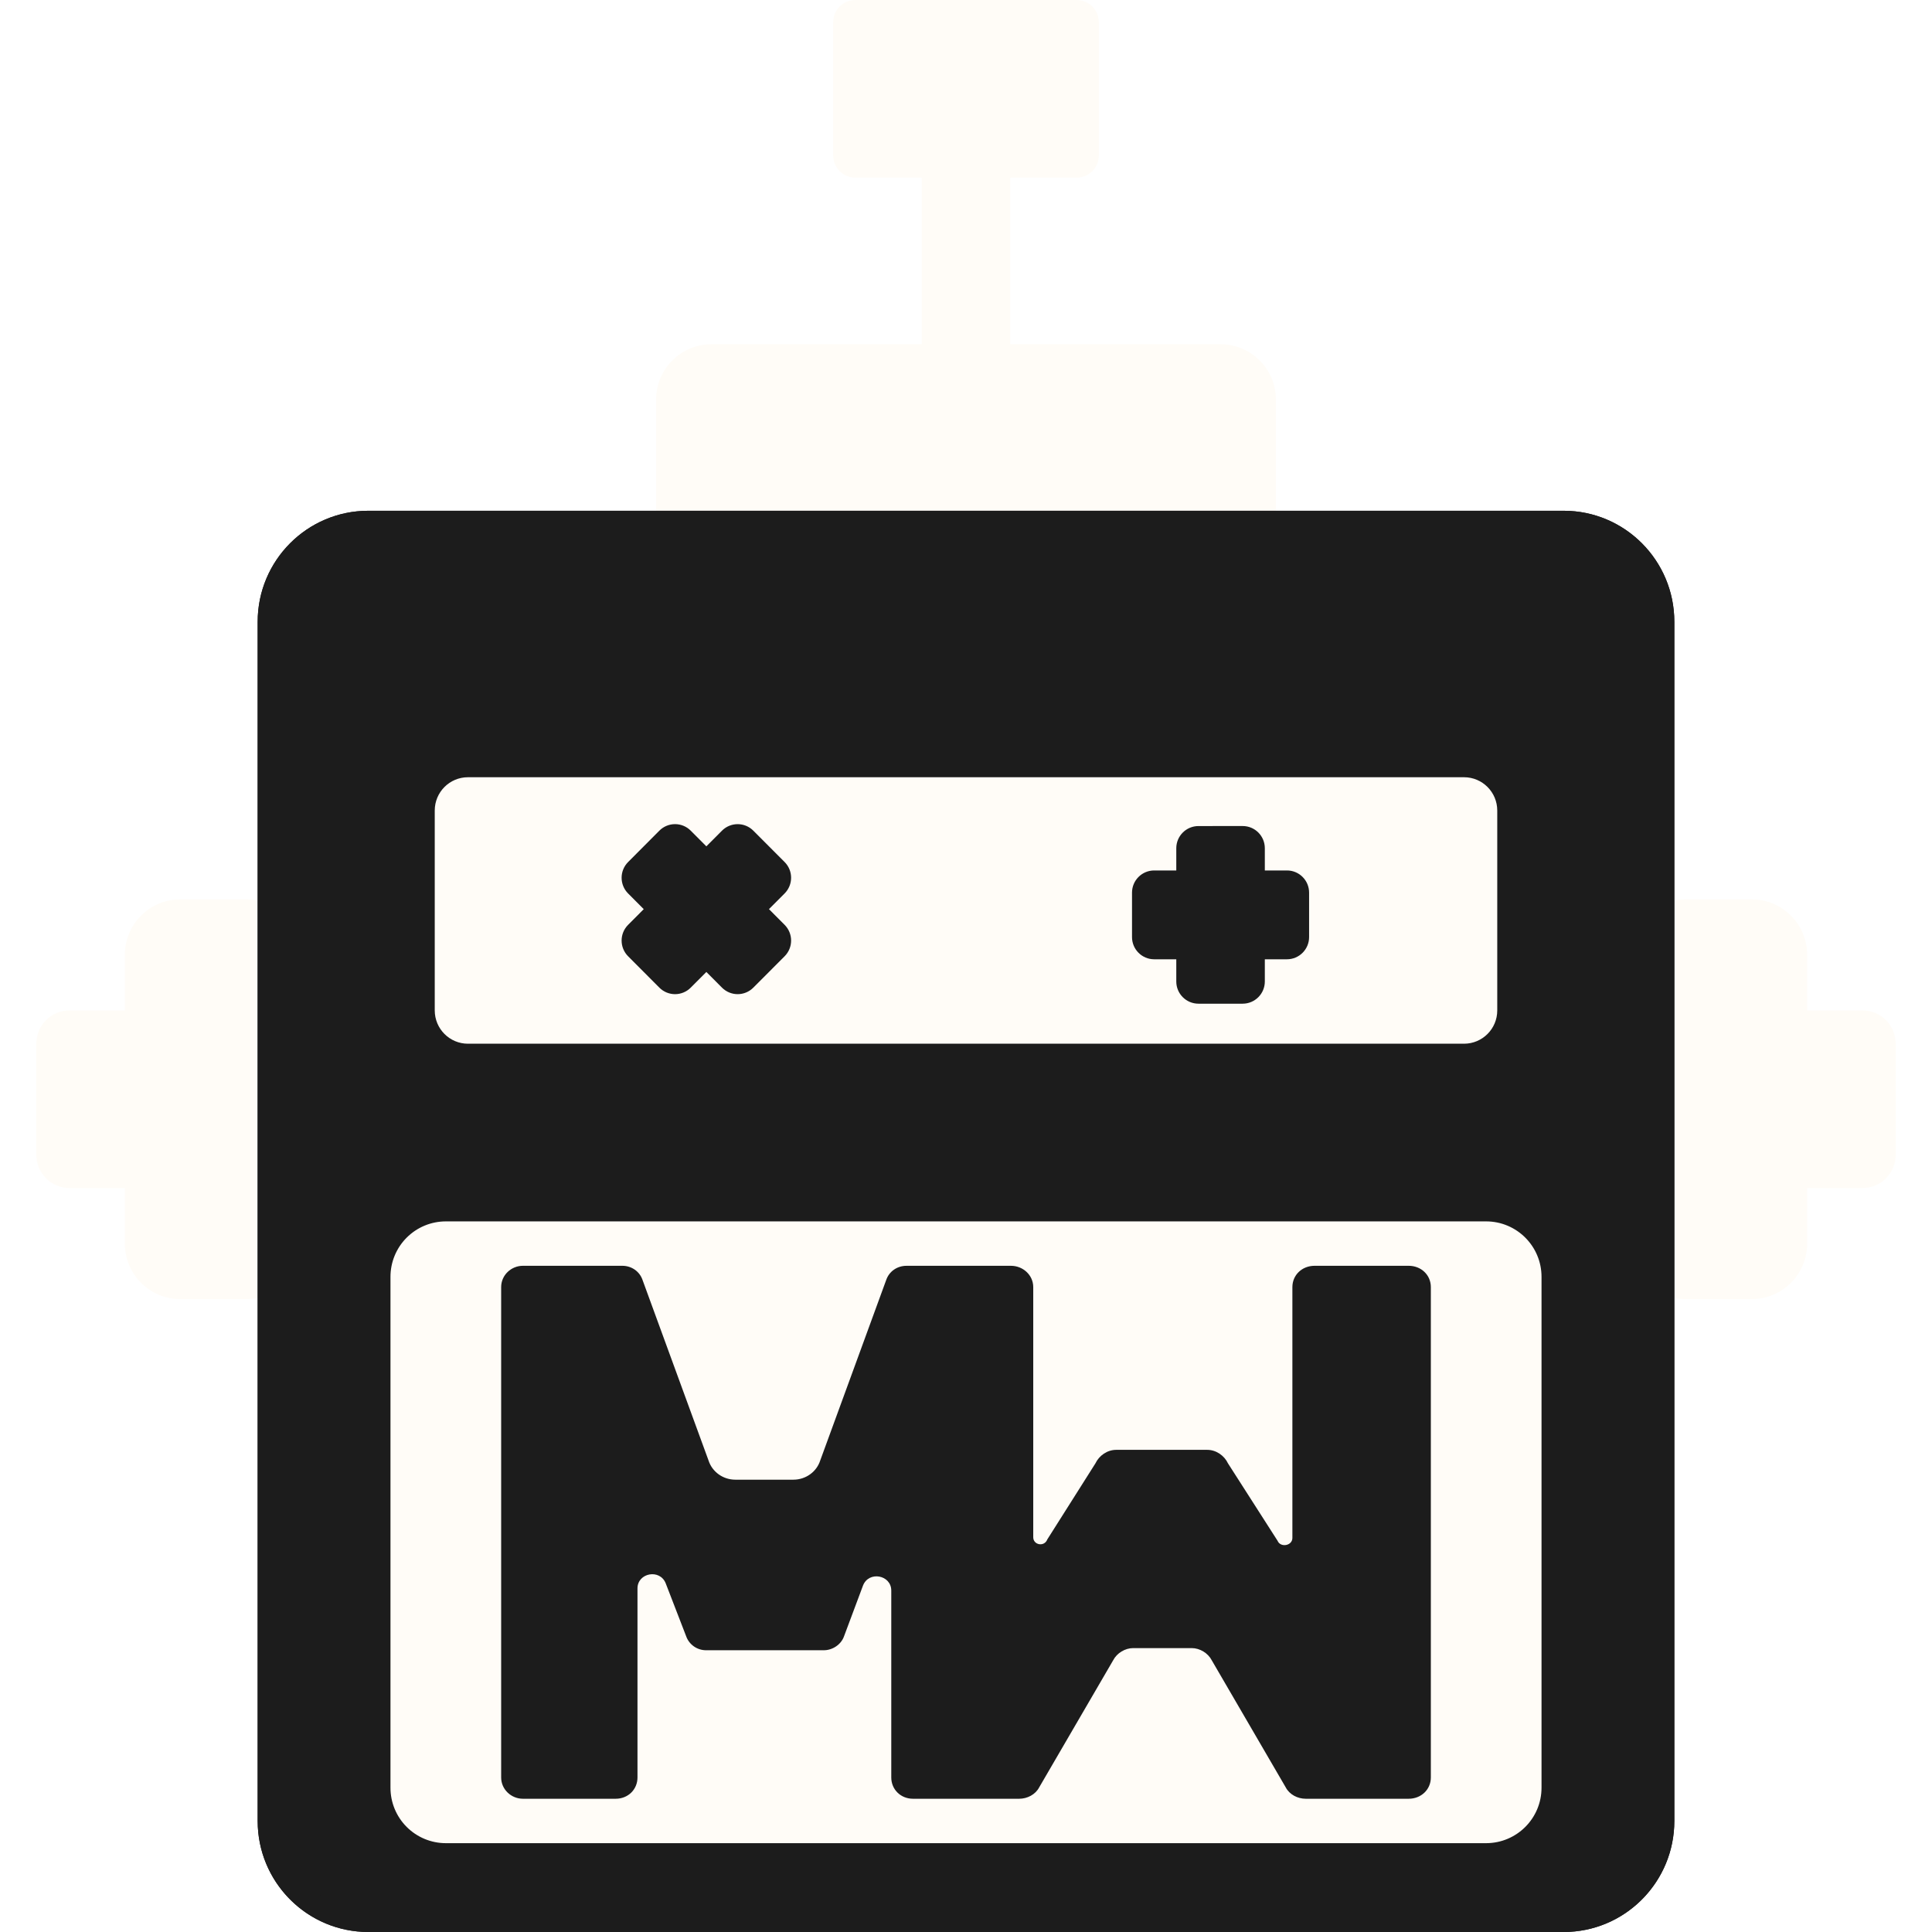
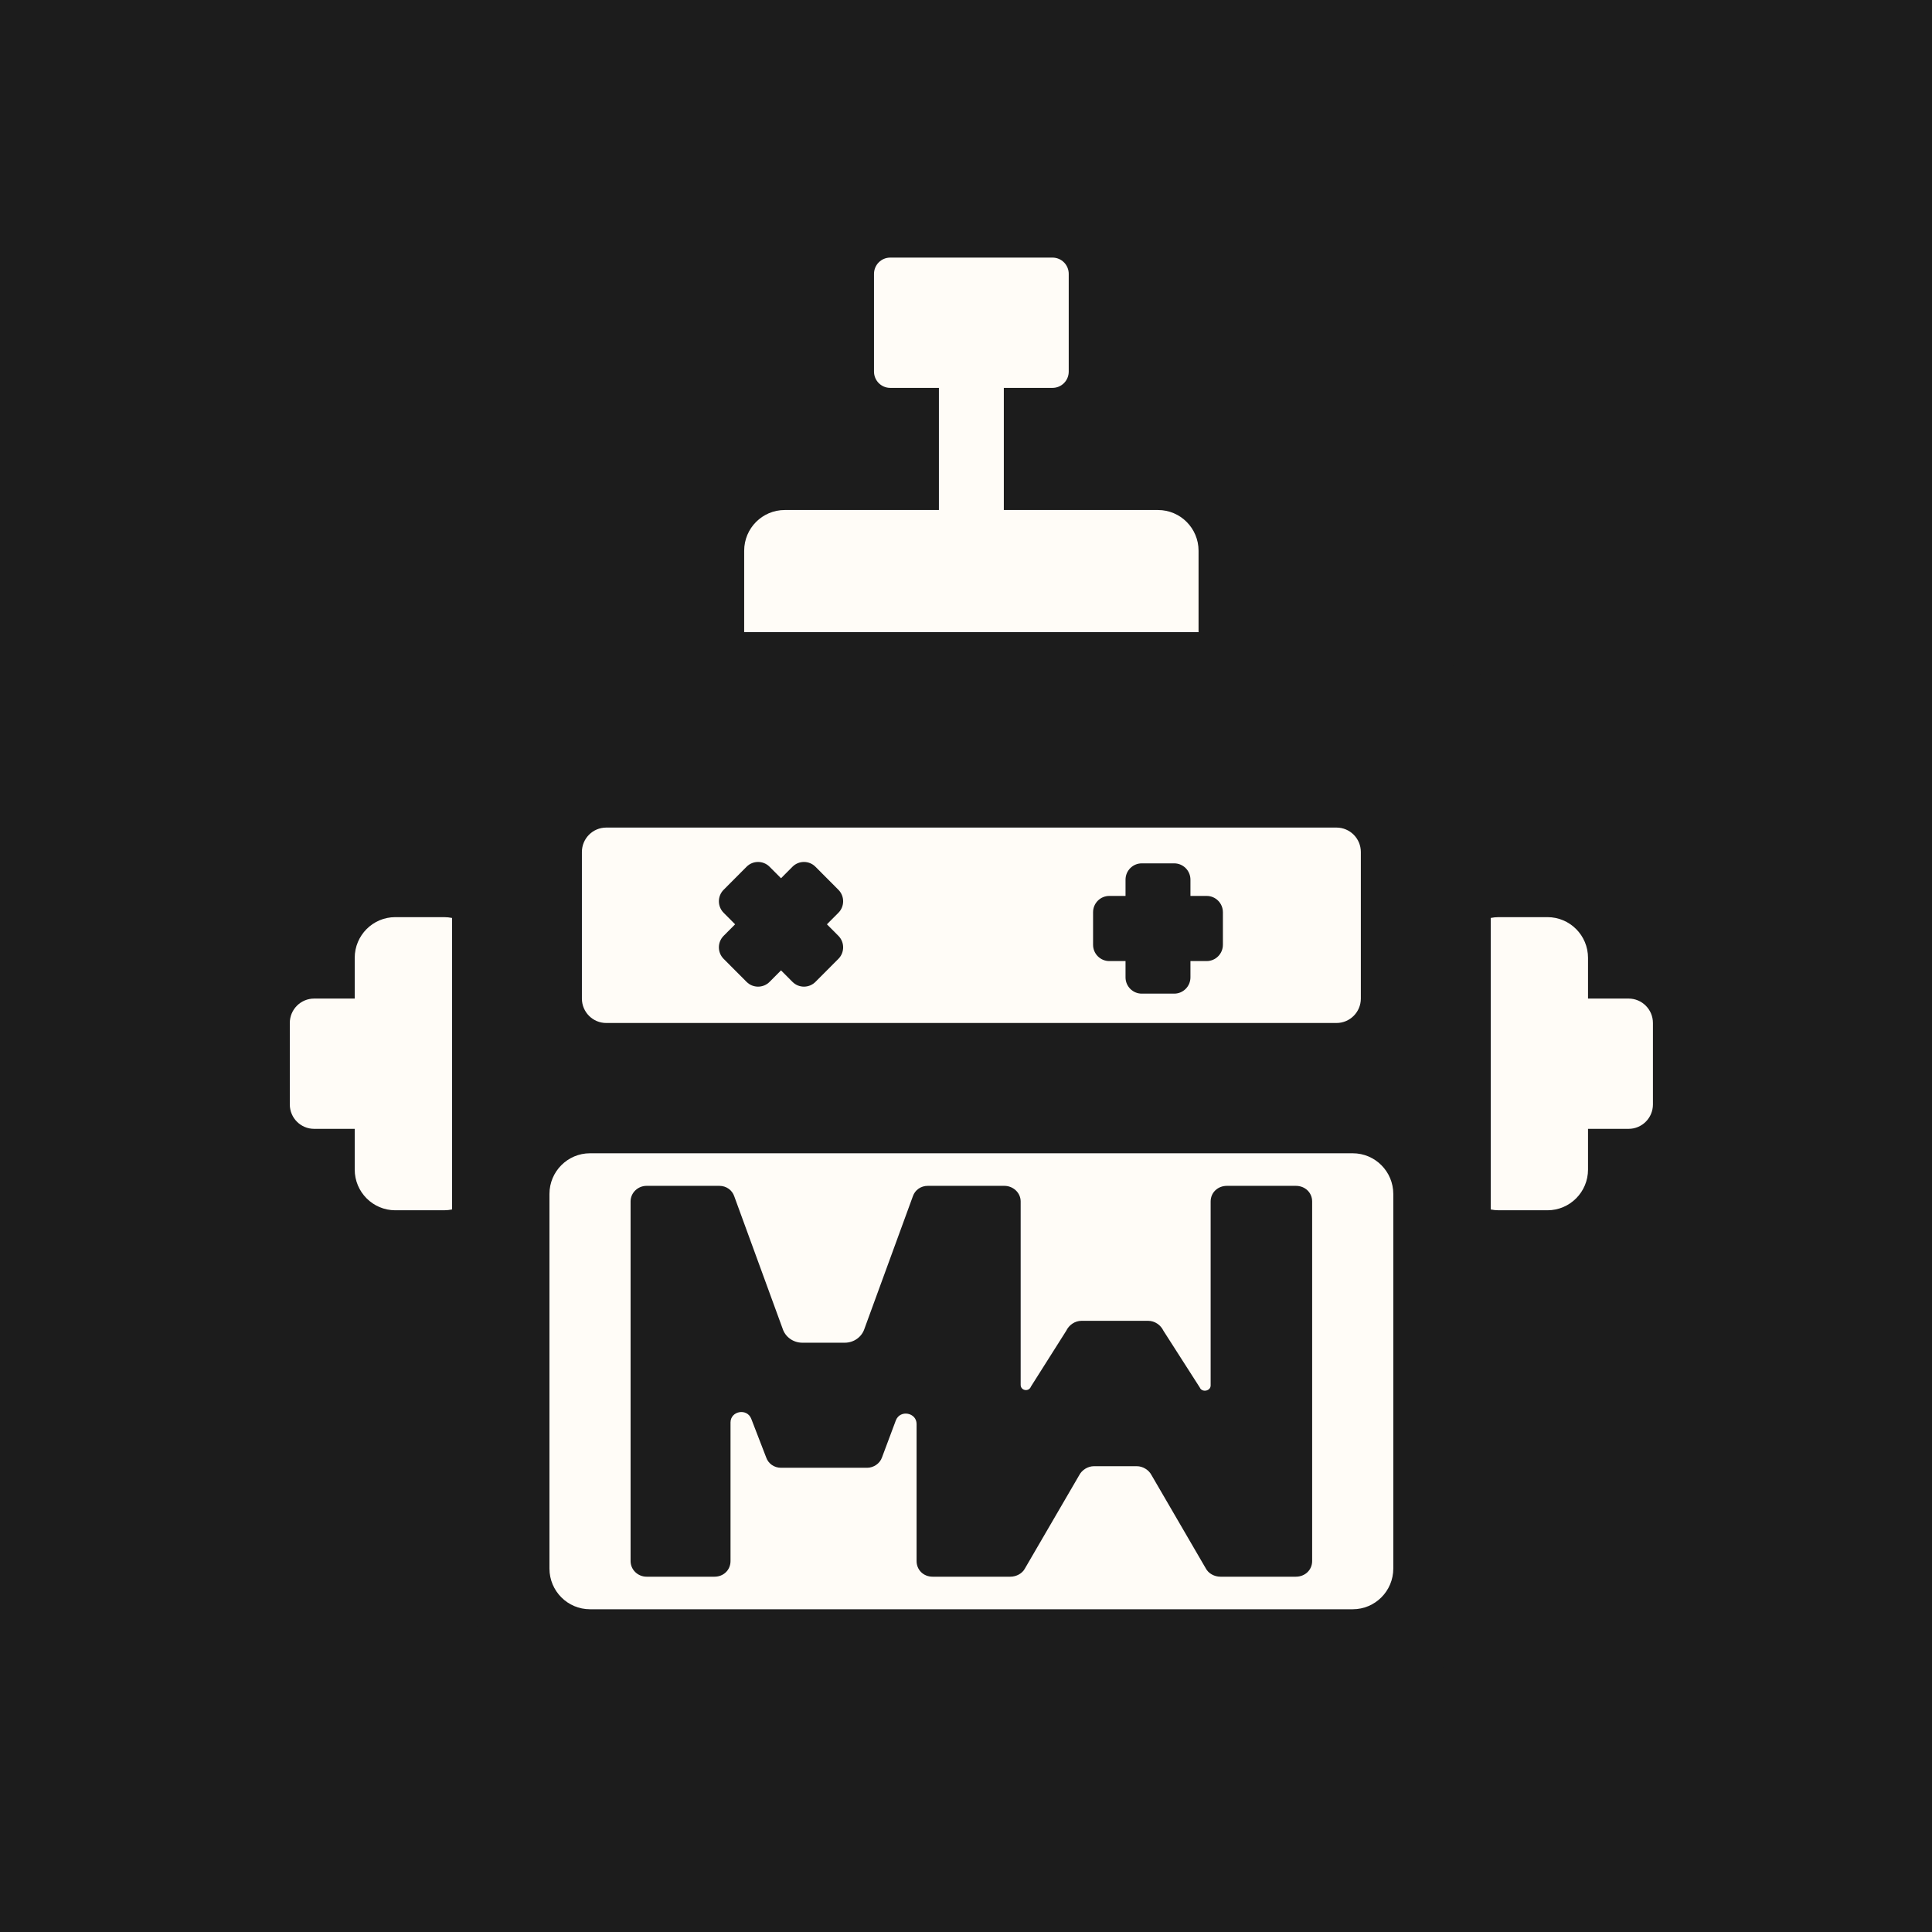
- <svg xmlns="http://www.w3.org/2000/svg" fill="none" viewBox="0 0 128 128">
-   <path d="M16.338 59.586a3.67 3.67 0 0 1 3.666 3.678v19.127a3.67 3.67 0 0 1-3.666 3.678h-4.4a3.67 3.67 0 0 1-3.666-3.678v-3.678H4.606c-1.215 0-2.2-.988-2.2-2.207v-7.357c0-1.218.985-2.207 2.2-2.207h3.666v-3.678a3.67 3.67 0 0 1 3.666-3.678zM116.062 59.586a3.673 3.673 0 0 1 3.666 3.678v3.678h3.666c1.215 0 2.2.989 2.2 2.207v7.357a2.203 2.203 0 0 1-2.2 2.207h-3.666v3.678a3.673 3.673 0 0 1-3.666 3.678h-4.4a3.67 3.67 0 0 1-3.666-3.678V63.264a3.67 3.67 0 0 1 3.666-3.678zM71.333 0c.81 0 1.466.659 1.466 1.471V10.3c0 .812-.657 1.471-1.466 1.471h-4.4v11.035h13.932a3.67 3.67 0 0 1 3.666 3.678v16.184a3.67 3.67 0 0 1-3.666 3.678h-33.73a3.67 3.67 0 0 1-3.666-3.678V26.483a3.67 3.67 0 0 1 3.666-3.678h13.932V11.77h-4.4c-.81 0-1.466-.659-1.466-1.471V1.47C55.2.66 55.857 0 56.667 0z" class="bright" />
-   <path d="M17.071 41.195c0-4.062 3.283-7.356 7.333-7.356h79.192c4.05 0 7.333 3.294 7.333 7.356v79.449c0 4.062-3.283 7.356-7.333 7.356H24.404c-4.05 0-7.333-3.294-7.333-7.356z" class="dark" />
-   <path d="M103.596 126.529V128H24.404v-1.471zm5.866-5.885V41.195c0-3.25-2.626-5.885-5.866-5.885H24.404c-3.24 0-5.866 2.635-5.866 5.885v79.449c0 3.25 2.626 5.885 5.866 5.885V128c-3.923 0-7.127-3.091-7.323-6.978l-.01-.378V41.195c0-4.062 3.283-7.356 7.333-7.356h79.192c4.05 0 7.333 3.294 7.333 7.356v79.449c0 3.935-3.081 7.15-6.955 7.347l-.378.009v-1.471c3.24 0 5.866-2.635 5.866-5.885" class="dark" />
-   <path d="M25.87 84.598a3.67 3.67 0 0 1 3.667-3.678h68.926a3.673 3.673 0 0 1 3.667 3.678v33.839a3.673 3.673 0 0 1-3.667 3.678H29.537a3.67 3.67 0 0 1-3.667-3.678z" class="bright" />
-   <path d="M41.226 83.862c.624 0 1.153.377 1.345.942l4.372 11.958c.24.753.96 1.271 1.777 1.271h3.843c.817 0 1.538-.518 1.778-1.27l4.372-11.96c.192-.564.72-.94 1.345-.94h6.926c.785 0 1.471.611 1.471 1.411v16.573c0 .518.737.659.933.141l3.188-5.038c.246-.517.785-.894 1.374-.894h6.033c.588 0 1.128.377 1.373.894l3.287 5.132c.196.471.981.33.981-.188v-16.62c0-.8.638-1.412 1.472-1.412h6.23c.833 0 1.471.612 1.471 1.412v32.486c0 .8-.638 1.412-1.471 1.412h-6.819c-.54 0-1.079-.282-1.324-.753l-4.906-8.428c-.245-.47-.784-.8-1.324-.8h-3.875c-.54 0-1.079.33-1.324.8l-4.906 8.428c-.245.471-.785.753-1.324.753H60.49c-.816 0-1.44-.612-1.441-1.412v-12.382c0-1.036-1.489-1.318-1.873-.33l-1.25 3.343c-.192.565-.768.942-1.345.942h-7.783a1.4 1.4 0 0 1-1.344-.942l-1.346-3.484c-.384-.988-1.873-.706-1.873.329v12.524c0 .8-.625 1.412-1.442 1.412h-6.148c-.77 0-1.442-.612-1.442-1.412V85.274c0-.8.673-1.412 1.441-1.412z" class="dark" />
-   <path d="M28.803 53.701c0-1.219.985-2.207 2.2-2.207h65.994c1.215 0 2.2.988 2.2 2.207v13.241a2.203 2.203 0 0 1-2.2 2.207H31.003c-1.215 0-2.2-.988-2.2-2.207z" class="bright" />
-   <path d="M82.332 54.727c.81 0 1.466.659 1.466 1.471v1.472h1.467c.81 0 1.466.659 1.466 1.47v2.943a1.47 1.47 0 0 1-1.466 1.472h-1.467v1.471a1.47 1.47 0 0 1-1.466 1.471h-2.933a1.47 1.47 0 0 1-1.467-1.471v-1.471h-1.466a1.47 1.47 0 0 1-1.467-1.472v-2.942a1.47 1.47 0 0 1 1.467-1.471h1.466v-1.472a1.47 1.47 0 0 1 1.467-1.47zM47.835 55.032a1.464 1.464 0 0 1 2.073 0l2.075 2.08a1.475 1.475 0 0 1 0 2.081l-1.037 1.04 1.037 1.04a1.475 1.475 0 0 1 0 2.082l-2.075 2.08a1.463 1.463 0 0 1-2.073 0l-1.037-1.04-1.037 1.04a1.464 1.464 0 0 1-2.075 0l-2.073-2.08a1.475 1.475 0 0 1 0-2.081l1.037-1.04-1.037-1.04a1.475 1.475 0 0 1 0-2.081l2.073-2.081a1.464 1.464 0 0 1 2.075 0l1.037 1.04z" class="dark" />
-   <style>path.dark{fill:#1c1c1c}path.bright{fill:#fffcf7}@media (prefers-color-scheme:dark){path.dark{fill:#fffcf7}path.bright{fill:#1c1c1c}}</style>
+ <svg xmlns="http://www.w3.org/2000/svg" width="180" height="180" viewBox="0 0 180 180" fill="none">
+   <rect width="180" height="180" fill="#1C1C1C" />
+   <path d="M41.363 85.448C43.451 85.448 45.143 87.147 45.143 89.241V108.966C45.143 111.06 43.451 112.759 41.363 112.759H36.827C34.74 112.759 33.048 111.06 33.048 108.966V105.172H29.268C28.015 105.172 27 104.153 27 102.897V95.31C27 94.053 28.015 93.034 29.268 93.034H33.048V89.241C33.048 87.147 34.74 85.448 36.827 85.448H41.363Z" fill="#FFFCF7" />
+   <path d="M144.173 85.448C146.26 85.448 147.952 87.147 147.952 89.241V93.034H151.732C152.985 93.034 154 94.053 154 95.31V102.897C154 104.153 152.985 105.172 151.732 105.172H147.952V108.966C147.952 111.06 146.26 112.759 144.173 112.759H139.637C137.549 112.759 135.857 111.06 135.857 108.966V89.241C135.857 87.147 137.549 85.448 139.637 85.448H144.173Z" fill="#FFFCF7" />
+   <path d="M98.059 24C98.894 24 99.571 24.679 99.571 25.517V34.621C99.571 35.459 98.894 36.138 98.059 36.138H93.524V47.517H107.887C109.974 47.517 111.667 49.215 111.667 51.31V68C111.667 70.095 109.974 71.793 107.887 71.793H73.113C71.026 71.793 69.333 70.095 69.333 68V51.31C69.333 49.215 71.026 47.517 73.113 47.517H87.476V36.138H82.941C82.106 36.138 81.429 35.459 81.429 34.621V25.517C81.429 24.679 82.106 24 82.941 24H98.059Z" fill="#FFFCF7" />
+   <path d="M42.119 66.483C42.119 62.293 45.504 58.897 49.679 58.897H131.321C135.496 58.897 138.881 62.293 138.881 66.483V148.414C138.881 152.604 135.496 156 131.321 156H49.679C45.504 156 42.119 152.604 42.119 148.414V66.483Z" fill="#1C1C1C" />
+   <path d="M131.321 154.483V156H49.679V154.483H131.321ZM137.369 148.414V66.483C137.369 63.131 134.661 60.414 131.321 60.414H49.679C46.339 60.414 43.631 63.131 43.631 66.483V148.414C43.631 151.766 46.339 154.483 49.679 154.483V156C45.634 156 42.331 152.813 42.129 148.804L42.119 148.414V66.483C42.119 62.293 45.504 58.897 49.679 58.897H131.321C135.496 58.897 138.881 62.293 138.881 66.483V148.414C138.881 152.473 135.705 155.787 131.71 155.99L131.321 156V154.483C134.661 154.483 137.369 151.766 137.369 148.414Z" fill="#1C1C1C" />
+   <path d="M51.191 111.241C51.191 109.147 52.883 107.448 54.97 107.448H126.03C128.117 107.448 129.81 109.147 129.81 111.241V146.138C129.81 148.233 128.117 149.931 126.03 149.931H54.97C52.883 149.931 51.191 148.233 51.191 146.138V111.241Z" fill="#FFFCF7" />
+   <path d="M67.021 110.483C67.665 110.483 68.21 110.871 68.408 111.454L72.915 123.786C73.163 124.563 73.906 125.097 74.748 125.097H78.71C79.552 125.097 80.294 124.563 80.542 123.786L85.05 111.454C85.248 110.871 85.792 110.483 86.436 110.483H93.576C94.385 110.483 95.093 111.114 95.093 111.939V129.03C95.094 129.564 95.852 129.709 96.055 129.175L99.342 123.98C99.595 123.446 100.151 123.058 100.758 123.058H106.977C107.584 123.058 108.14 123.446 108.393 123.98L111.782 129.272C111.984 129.757 112.793 129.612 112.793 129.078V111.939C112.793 111.114 113.451 110.483 114.31 110.483H120.733C121.593 110.483 122.25 111.114 122.25 111.939V145.44C122.25 146.265 121.593 146.897 120.733 146.897H113.703C113.147 146.897 112.591 146.605 112.338 146.119L107.281 137.429C107.028 136.943 106.472 136.603 105.916 136.603H101.92C101.364 136.603 100.808 136.943 100.555 137.429L95.498 146.119C95.245 146.605 94.689 146.897 94.133 146.897H86.882C86.04 146.897 85.396 146.265 85.396 145.44V132.671C85.396 131.603 83.861 131.312 83.465 132.331L82.176 135.778C81.978 136.361 81.384 136.749 80.79 136.749H72.766C72.122 136.749 71.578 136.361 71.38 135.778L69.993 132.186C69.596 131.166 68.062 131.457 68.061 132.525V145.44C68.061 146.265 67.417 146.897 66.575 146.897H60.236C59.444 146.897 58.75 146.265 58.75 145.44V111.939C58.75 111.114 59.444 110.483 60.236 110.483H67.021Z" fill="#1C1C1C" />
+   <path d="M54.214 79.379C54.214 78.122 55.23 77.103 56.482 77.103H124.518C125.77 77.103 126.786 78.122 126.786 79.379V93.034C126.786 94.291 125.77 95.31 124.518 95.31H56.482C55.23 95.31 54.214 94.291 54.214 93.034V79.379Z" fill="#FFFCF7" />
+   <path d="M109.399 80.437C110.234 80.438 110.911 81.117 110.911 81.955V83.472H112.423C113.257 83.472 113.934 84.151 113.935 84.989V88.024C113.935 88.861 113.257 89.541 112.423 89.541H110.911V91.058C110.911 91.896 110.234 92.575 109.399 92.575H106.375C105.54 92.575 104.863 91.896 104.863 91.058V89.541H103.351C102.516 89.541 101.839 88.861 101.839 88.024V84.989C101.839 84.151 102.516 83.472 103.351 83.472H104.863V81.955C104.863 81.117 105.54 80.437 106.375 80.437H109.399Z" fill="#1C1C1C" />
+   <path d="M73.834 80.751C74.425 80.159 75.382 80.159 75.972 80.751L78.111 82.898C78.701 83.49 78.701 84.451 78.111 85.043L77.042 86.116L78.111 87.189C78.701 87.781 78.701 88.742 78.111 89.335L75.972 91.48C75.382 92.073 74.425 92.073 73.834 91.48L72.766 90.408L71.697 91.48C71.106 92.073 70.148 92.073 69.558 91.48L67.42 89.335C66.829 88.742 66.83 87.781 67.42 87.189L68.489 86.116L67.42 85.043C66.83 84.451 66.83 83.49 67.42 82.898L69.558 80.751C70.148 80.159 71.106 80.159 71.697 80.751L72.766 81.824L73.834 80.751Z" fill="#1C1C1C" />
</svg>
